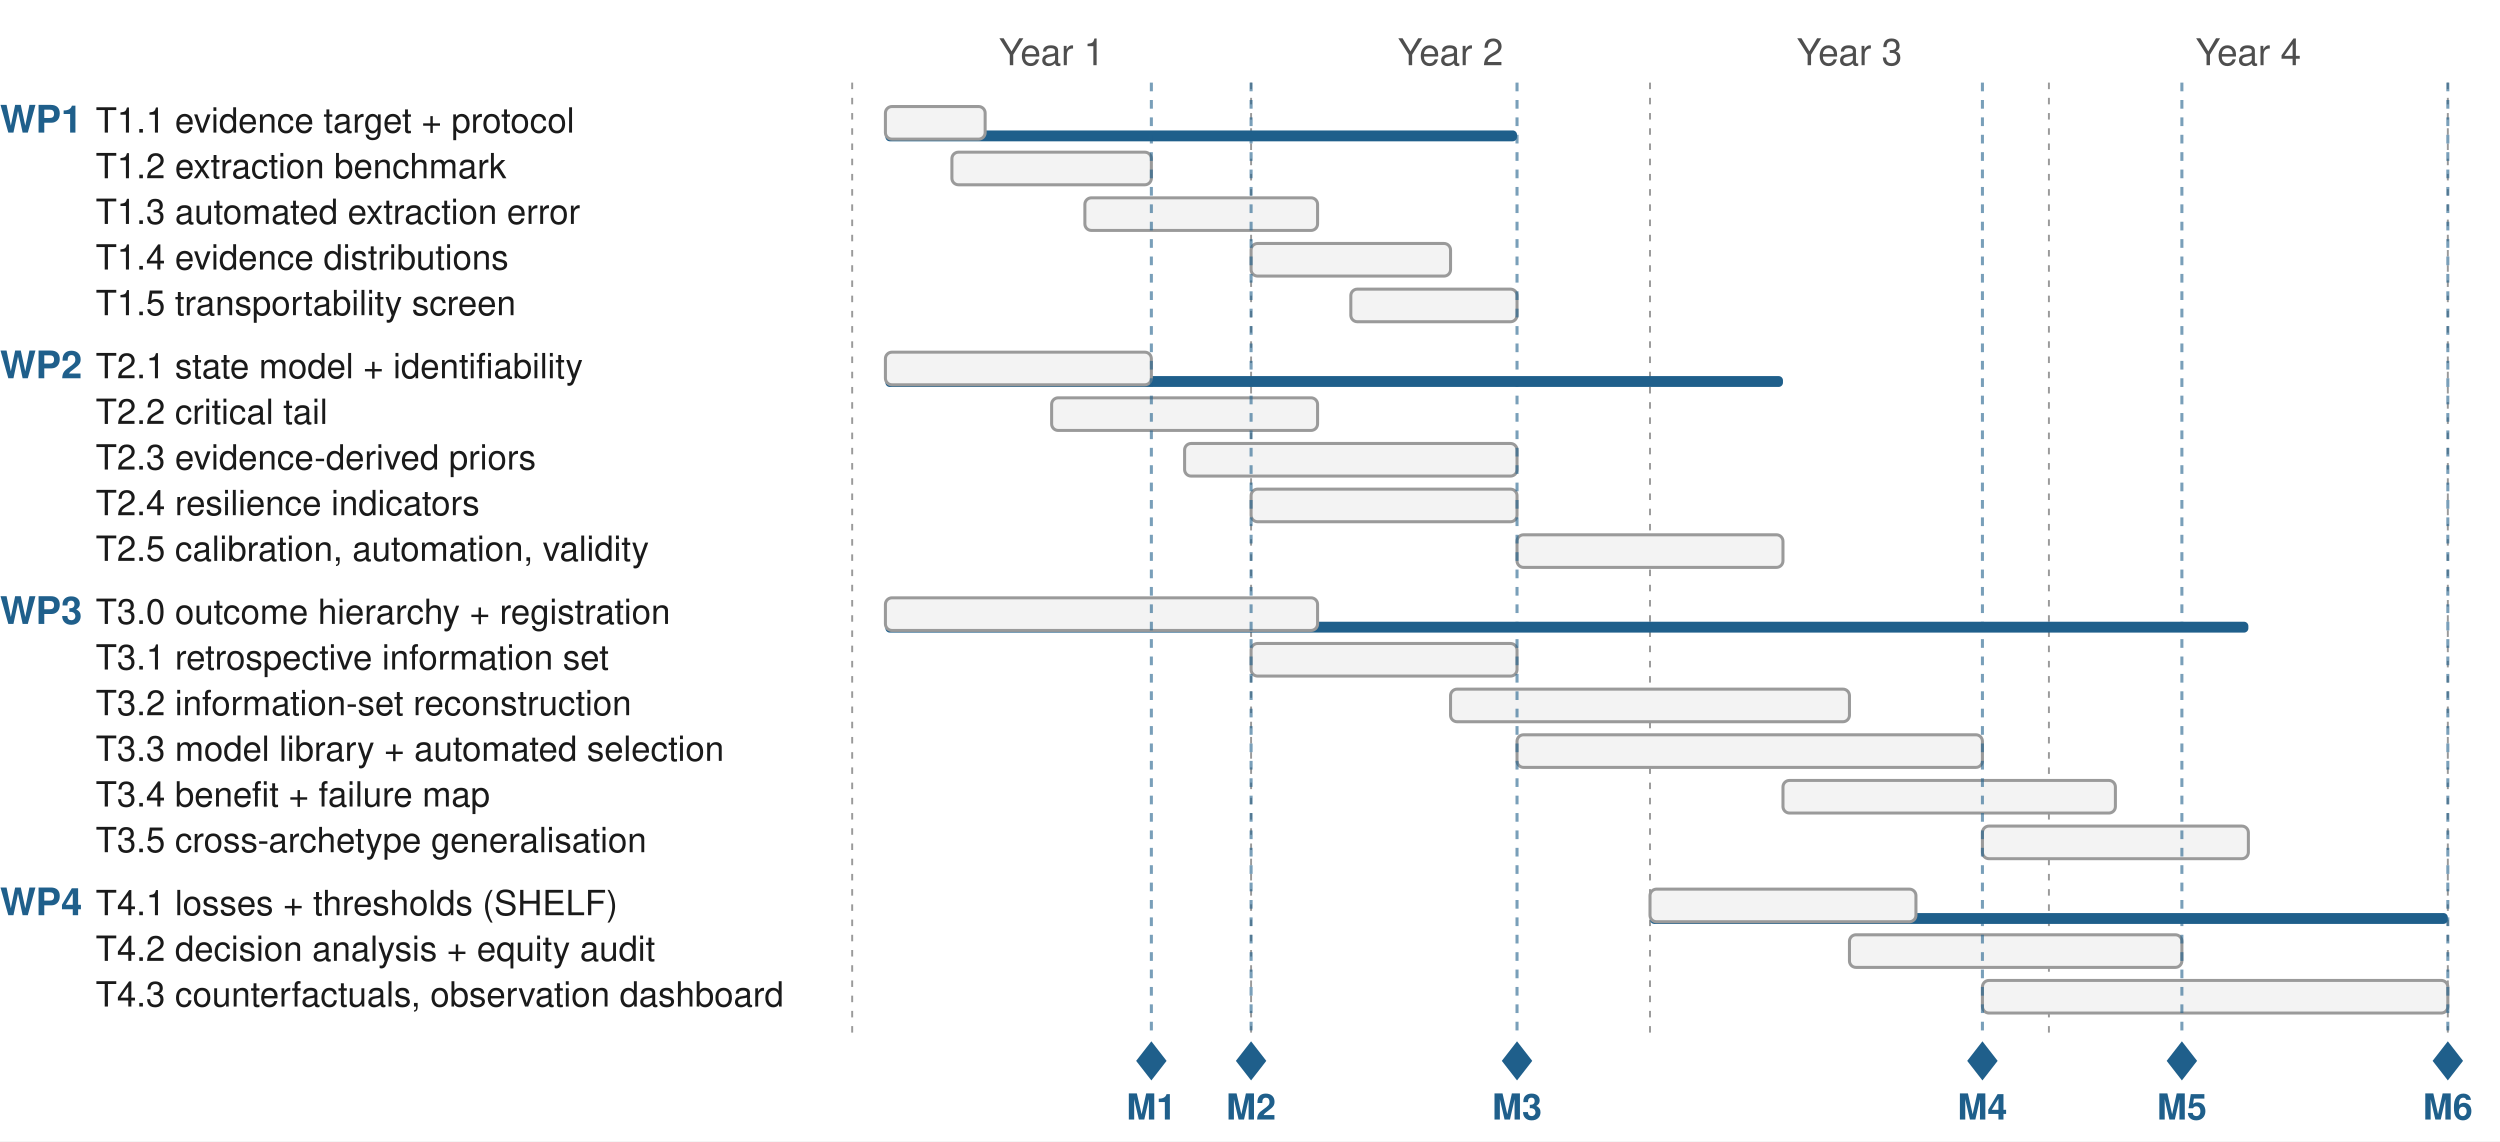
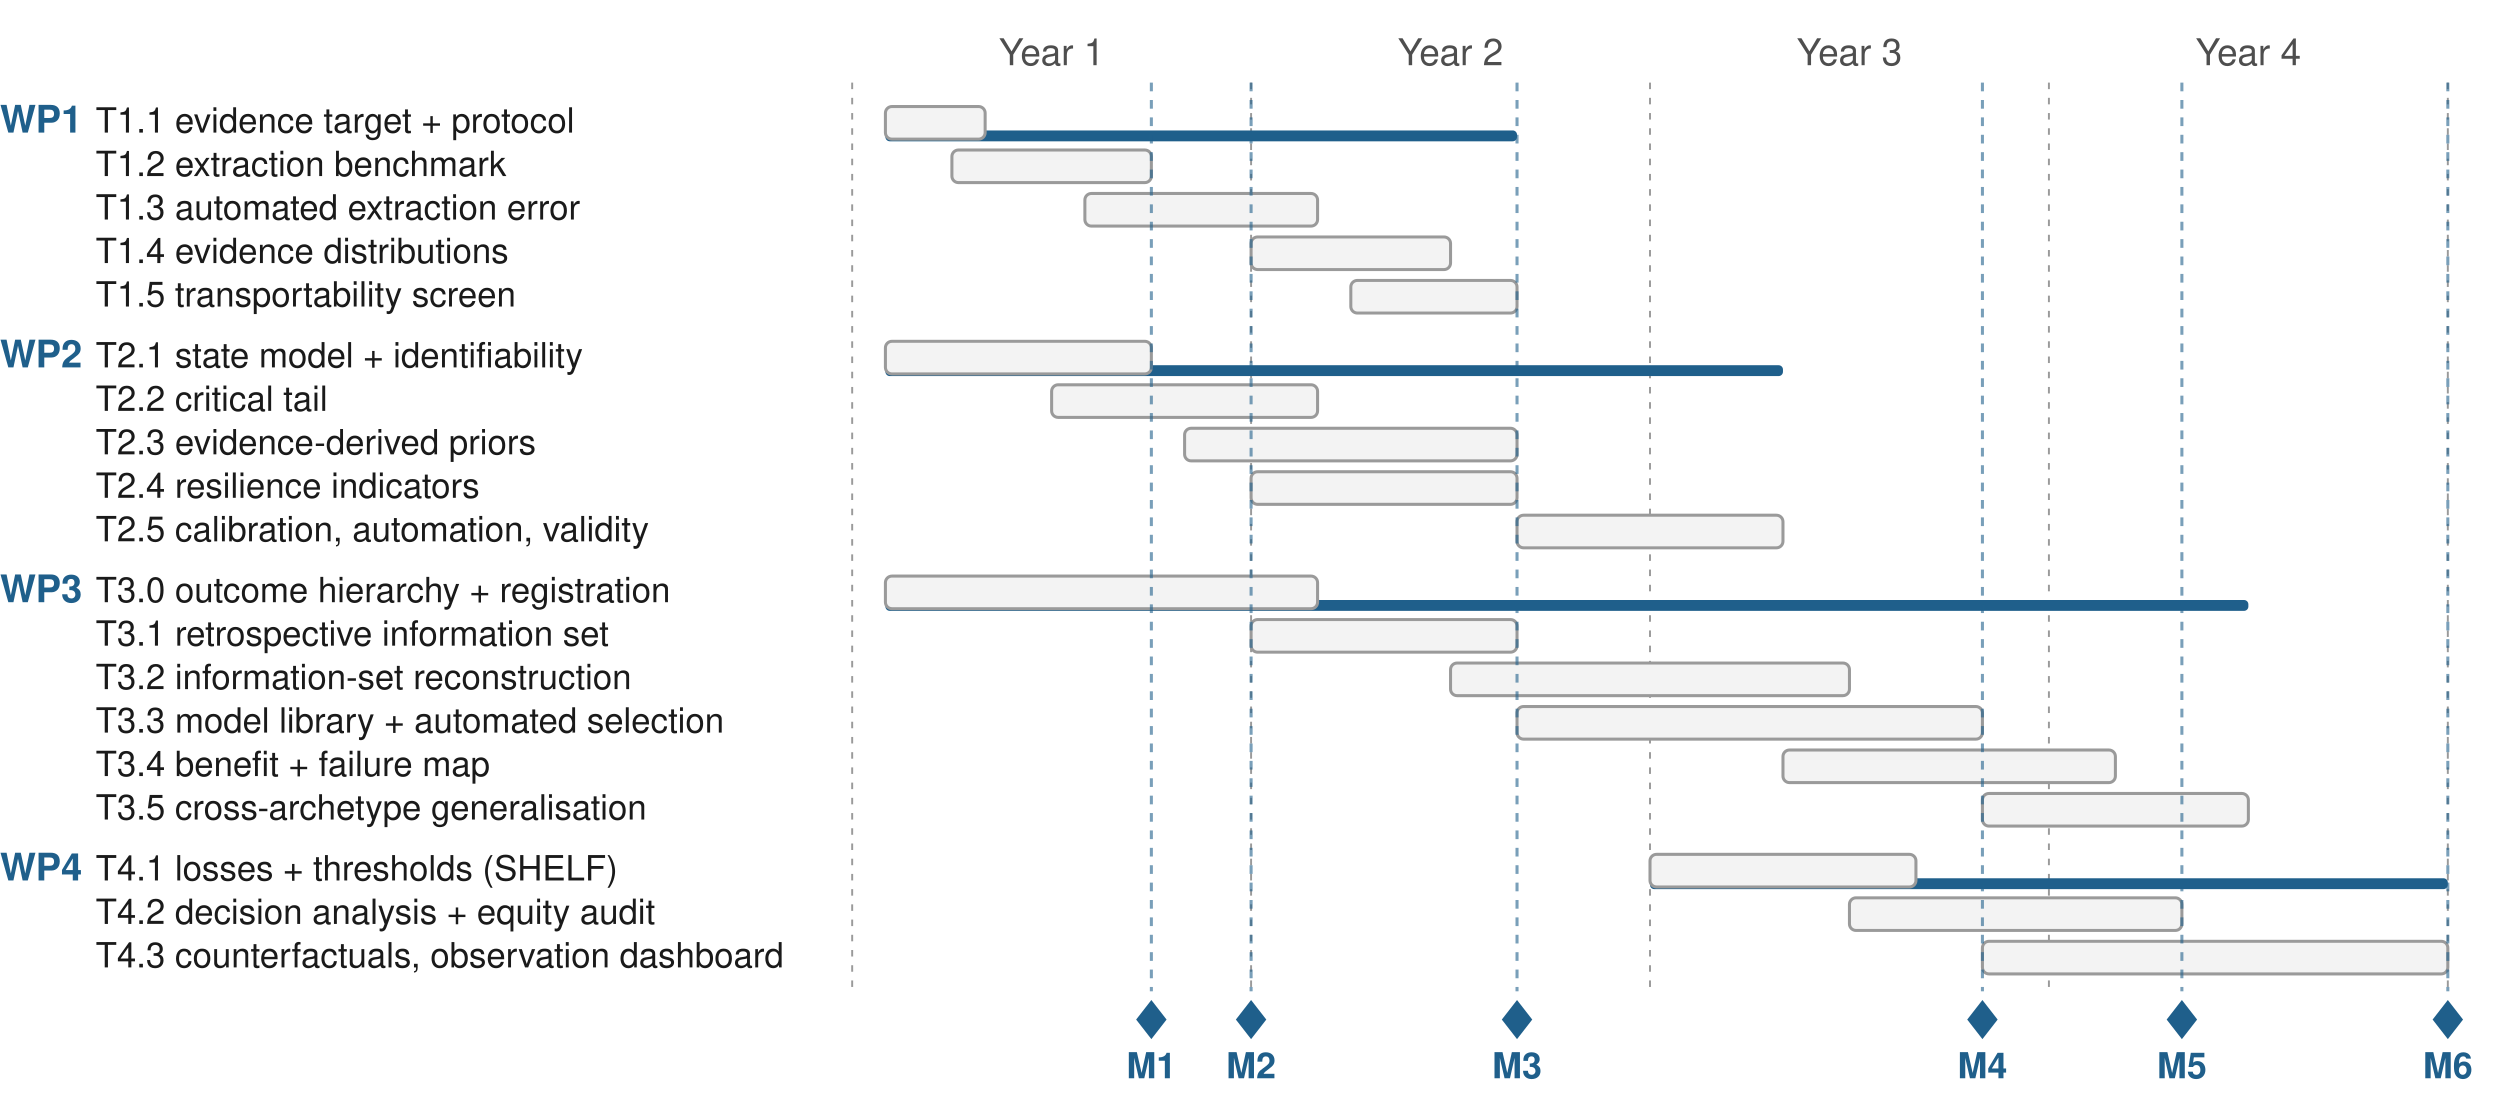
- <svg xmlns="http://www.w3.org/2000/svg" width="1150" height="525" viewBox="0 0 1150 525">
+ <svg xmlns="http://www.w3.org/2000/svg" width="1150" height="506" viewBox="0 0 1150 506">
  <defs>
    <marker id="a" viewBox="0 0 10 10" refX="9" refY="5" markerWidth="5" markerHeight="5" orient="auto-start-reverse">
      <path d="M 0 0 L 10 5 L 0 10 z" fill="#4e4e4e" />
    </marker>
  </defs>
-   <rect width="1150" height="525" fill="white" />
-   <line x1="392.0" y1="38" x2="392.0" y2="475" stroke="#9a9a9a" stroke-width="0.9" stroke-dasharray="3,4" />
+   <rect width="1150" height="506" fill="white" />
+   <line x1="392.0" y1="38" x2="392.0" y2="456" stroke="#9a9a9a" stroke-width="0.9" stroke-dasharray="3,4" />
  <text x="483.75" y="30" font-family="Helvetica, Arial, sans-serif" font-size="17" fill="#4e4e4e" text-anchor="middle" font-weight="normal" font-style="normal">Year 1</text>
-   <line x1="575.5" y1="38" x2="575.5" y2="475" stroke="#9a9a9a" stroke-width="0.9" stroke-dasharray="3,4" />
+   <line x1="575.5" y1="38" x2="575.5" y2="456" stroke="#9a9a9a" stroke-width="0.9" stroke-dasharray="3,4" />
  <text x="667.25" y="30" font-family="Helvetica, Arial, sans-serif" font-size="17" fill="#4e4e4e" text-anchor="middle" font-weight="normal" font-style="normal">Year 2</text>
-   <line x1="759.0" y1="38" x2="759.0" y2="475" stroke="#9a9a9a" stroke-width="0.9" stroke-dasharray="3,4" />
+   <line x1="759.0" y1="38" x2="759.0" y2="456" stroke="#9a9a9a" stroke-width="0.9" stroke-dasharray="3,4" />
  <text x="850.75" y="30" font-family="Helvetica, Arial, sans-serif" font-size="17" fill="#4e4e4e" text-anchor="middle" font-weight="normal" font-style="normal">Year 3</text>
-   <line x1="942.5" y1="38" x2="942.5" y2="475" stroke="#9a9a9a" stroke-width="0.9" stroke-dasharray="3,4" />
+   <line x1="942.5" y1="38" x2="942.5" y2="456" stroke="#9a9a9a" stroke-width="0.9" stroke-dasharray="3,4" />
  <text x="1034.25" y="30" font-family="Helvetica, Arial, sans-serif" font-size="17" fill="#4e4e4e" text-anchor="middle" font-weight="normal" font-style="normal">Year 4</text>
-   <line x1="1126.0" y1="38" x2="1126.0" y2="475" stroke="#9a9a9a" stroke-width="0.9" stroke-dasharray="3,4" />
+   <line x1="1126.0" y1="38" x2="1126.0" y2="456" stroke="#9a9a9a" stroke-width="0.9" stroke-dasharray="3,4" />
  <text x="0" y="61" font-family="Helvetica, Arial, sans-serif" font-size="17.5" fill="#1f5f8b" text-anchor="start" font-weight="bold" font-style="normal">WP1</text>
  <rect x="407.292" y="60" width="290.542" height="5" rx="2" fill="#1f5f8b" stroke="#1f5f8b" stroke-width="0" />
  <text x="44" y="61" font-family="Helvetica, Arial, sans-serif" font-size="16" fill="#1a1a1a" text-anchor="start" font-weight="normal" font-style="normal">T1.1 evidence target + protocol</text>
  <rect x="407.292" y="49" width="45.875" height="15" rx="3" fill="#f3f3f3" stroke="#9a9a9a" stroke-width="1.4" />
-   <text x="44" y="82" font-family="Helvetica, Arial, sans-serif" font-size="16" fill="#1a1a1a" text-anchor="start" font-weight="normal" font-style="normal">T1.2 extraction benchmark</text>
-   <rect x="437.875" y="70" width="91.75" height="15" rx="3" fill="#f3f3f3" stroke="#9a9a9a" stroke-width="1.4" />
-   <text x="44" y="103" font-family="Helvetica, Arial, sans-serif" font-size="16" fill="#1a1a1a" text-anchor="start" font-weight="normal" font-style="normal">T1.3 automated extraction error</text>
-   <rect x="499.042" y="91" width="107.042" height="15" rx="3" fill="#f3f3f3" stroke="#9a9a9a" stroke-width="1.4" />
-   <text x="44" y="124" font-family="Helvetica, Arial, sans-serif" font-size="16" fill="#1a1a1a" text-anchor="start" font-weight="normal" font-style="normal">T1.4 evidence distributions</text>
-   <rect x="575.5" y="112" width="91.75" height="15" rx="3" fill="#f3f3f3" stroke="#9a9a9a" stroke-width="1.4" />
-   <text x="44" y="145" font-family="Helvetica, Arial, sans-serif" font-size="16" fill="#1a1a1a" text-anchor="start" font-weight="normal" font-style="normal">T1.5 transportability screen</text>
-   <rect x="621.375" y="133" width="76.458" height="15" rx="3" fill="#f3f3f3" stroke="#9a9a9a" stroke-width="1.4" />
-   <text x="0" y="174" font-family="Helvetica, Arial, sans-serif" font-size="17.5" fill="#1f5f8b" text-anchor="start" font-weight="bold" font-style="normal">WP2</text>
-   <rect x="407.292" y="173" width="412.875" height="5" rx="2" fill="#1f5f8b" stroke="#1f5f8b" stroke-width="0" />
-   <text x="44" y="174" font-family="Helvetica, Arial, sans-serif" font-size="16" fill="#1a1a1a" text-anchor="start" font-weight="normal" font-style="normal">T2.1 state model + identifiability</text>
-   <rect x="407.292" y="162" width="122.333" height="15" rx="3" fill="#f3f3f3" stroke="#9a9a9a" stroke-width="1.4" />
-   <text x="44" y="195" font-family="Helvetica, Arial, sans-serif" font-size="16" fill="#1a1a1a" text-anchor="start" font-weight="normal" font-style="normal">T2.2 critical tail</text>
-   <rect x="483.75" y="183" width="122.333" height="15" rx="3" fill="#f3f3f3" stroke="#9a9a9a" stroke-width="1.4" />
-   <text x="44" y="216" font-family="Helvetica, Arial, sans-serif" font-size="16" fill="#1a1a1a" text-anchor="start" font-weight="normal" font-style="normal">T2.3 evidence-derived priors</text>
-   <rect x="544.917" y="204" width="152.917" height="15" rx="3" fill="#f3f3f3" stroke="#9a9a9a" stroke-width="1.4" />
-   <text x="44" y="237" font-family="Helvetica, Arial, sans-serif" font-size="16" fill="#1a1a1a" text-anchor="start" font-weight="normal" font-style="normal">T2.4 resilience indicators</text>
-   <rect x="575.5" y="225" width="122.333" height="15" rx="3" fill="#f3f3f3" stroke="#9a9a9a" stroke-width="1.4" />
-   <text x="44" y="258" font-family="Helvetica, Arial, sans-serif" font-size="16" fill="#1a1a1a" text-anchor="start" font-weight="normal" font-style="normal">T2.5 calibration, automation, validity</text>
-   <rect x="697.833" y="246" width="122.333" height="15" rx="3" fill="#f3f3f3" stroke="#9a9a9a" stroke-width="1.4" />
-   <text x="0" y="287" font-family="Helvetica, Arial, sans-serif" font-size="17.5" fill="#1f5f8b" text-anchor="start" font-weight="bold" font-style="normal">WP3</text>
-   <rect x="407.292" y="286" width="626.958" height="5" rx="2" fill="#1f5f8b" stroke="#1f5f8b" stroke-width="0" />
-   <text x="44" y="287" font-family="Helvetica, Arial, sans-serif" font-size="16" fill="#1a1a1a" text-anchor="start" font-weight="normal" font-style="normal">T3.0 outcome hierarchy + registration</text>
-   <rect x="407.292" y="275" width="198.792" height="15" rx="3" fill="#f3f3f3" stroke="#9a9a9a" stroke-width="1.4" />
-   <text x="44" y="308" font-family="Helvetica, Arial, sans-serif" font-size="16" fill="#1a1a1a" text-anchor="start" font-weight="normal" font-style="normal">T3.1 retrospective information set</text>
-   <rect x="575.5" y="296" width="122.333" height="15" rx="3" fill="#f3f3f3" stroke="#9a9a9a" stroke-width="1.4" />
-   <text x="44" y="329" font-family="Helvetica, Arial, sans-serif" font-size="16" fill="#1a1a1a" text-anchor="start" font-weight="normal" font-style="normal">T3.2 information-set reconstruction</text>
-   <rect x="667.25" y="317" width="183.5" height="15" rx="3" fill="#f3f3f3" stroke="#9a9a9a" stroke-width="1.4" />
-   <text x="44" y="350" font-family="Helvetica, Arial, sans-serif" font-size="16" fill="#1a1a1a" text-anchor="start" font-weight="normal" font-style="normal">T3.3 model library + automated selection</text>
-   <rect x="697.833" y="338" width="214.083" height="15" rx="3" fill="#f3f3f3" stroke="#9a9a9a" stroke-width="1.4" />
-   <text x="44" y="371" font-family="Helvetica, Arial, sans-serif" font-size="16" fill="#1a1a1a" text-anchor="start" font-weight="normal" font-style="normal">T3.4 benefit + failure map</text>
-   <rect x="820.167" y="359" width="152.917" height="15" rx="3" fill="#f3f3f3" stroke="#9a9a9a" stroke-width="1.4" />
-   <text x="44" y="392" font-family="Helvetica, Arial, sans-serif" font-size="16" fill="#1a1a1a" text-anchor="start" font-weight="normal" font-style="normal">T3.5 cross-archetype generalisation</text>
-   <rect x="911.917" y="380" width="122.333" height="15" rx="3" fill="#f3f3f3" stroke="#9a9a9a" stroke-width="1.4" />
-   <text x="0" y="421" font-family="Helvetica, Arial, sans-serif" font-size="17.5" fill="#1f5f8b" text-anchor="start" font-weight="bold" font-style="normal">WP4</text>
-   <rect x="759.0" y="420" width="367.0" height="5" rx="2" fill="#1f5f8b" stroke="#1f5f8b" stroke-width="0" />
-   <text x="44" y="421" font-family="Helvetica, Arial, sans-serif" font-size="16" fill="#1a1a1a" text-anchor="start" font-weight="normal" font-style="normal">T4.1 losses + thresholds (SHELF)</text>
-   <rect x="759.0" y="409" width="122.333" height="15" rx="3" fill="#f3f3f3" stroke="#9a9a9a" stroke-width="1.4" />
-   <text x="44" y="442" font-family="Helvetica, Arial, sans-serif" font-size="16" fill="#1a1a1a" text-anchor="start" font-weight="normal" font-style="normal">T4.2 decision analysis + equity audit</text>
-   <rect x="850.75" y="430" width="152.917" height="15" rx="3" fill="#f3f3f3" stroke="#9a9a9a" stroke-width="1.4" />
-   <text x="44" y="463" font-family="Helvetica, Arial, sans-serif" font-size="16" fill="#1a1a1a" text-anchor="start" font-weight="normal" font-style="normal">T4.3 counterfactuals, observation dashboard</text>
-   <rect x="911.917" y="451" width="214.083" height="15" rx="3" fill="#f3f3f3" stroke="#9a9a9a" stroke-width="1.4" />
-   <line x1="529.625" y1="38" x2="529.625" y2="475" stroke="#1f5f8b" stroke-width="1.4" stroke-dasharray="4,4" opacity="0.6" />
-   <polygon points="529.625,479 536.625,488 529.625,497 522.625,488" fill="#1f5f8b" />
-   <text x="529.625" y="515" font-family="Helvetica, Arial, sans-serif" font-size="16.5" fill="#1f5f8b" text-anchor="middle" font-weight="bold" font-style="normal">M1</text>
-   <line x1="575.5" y1="38" x2="575.5" y2="475" stroke="#1f5f8b" stroke-width="1.4" stroke-dasharray="4,4" opacity="0.6" />
-   <polygon points="575.5,479 582.5,488 575.5,497 568.5,488" fill="#1f5f8b" />
-   <text x="575.5" y="515" font-family="Helvetica, Arial, sans-serif" font-size="16.5" fill="#1f5f8b" text-anchor="middle" font-weight="bold" font-style="normal">M2</text>
-   <line x1="697.833" y1="38" x2="697.833" y2="475" stroke="#1f5f8b" stroke-width="1.4" stroke-dasharray="4,4" opacity="0.6" />
-   <polygon points="697.833,479 704.833,488 697.833,497 690.833,488" fill="#1f5f8b" />
-   <text x="697.833" y="515" font-family="Helvetica, Arial, sans-serif" font-size="16.5" fill="#1f5f8b" text-anchor="middle" font-weight="bold" font-style="normal">M3</text>
-   <line x1="911.917" y1="38" x2="911.917" y2="475" stroke="#1f5f8b" stroke-width="1.4" stroke-dasharray="4,4" opacity="0.6" />
-   <polygon points="911.917,479 918.917,488 911.917,497 904.917,488" fill="#1f5f8b" />
-   <text x="911.917" y="515" font-family="Helvetica, Arial, sans-serif" font-size="16.5" fill="#1f5f8b" text-anchor="middle" font-weight="bold" font-style="normal">M4</text>
-   <line x1="1003.667" y1="38" x2="1003.667" y2="475" stroke="#1f5f8b" stroke-width="1.4" stroke-dasharray="4,4" opacity="0.6" />
-   <polygon points="1003.667,479 1010.667,488 1003.667,497 996.667,488" fill="#1f5f8b" />
-   <text x="1003.667" y="515" font-family="Helvetica, Arial, sans-serif" font-size="16.5" fill="#1f5f8b" text-anchor="middle" font-weight="bold" font-style="normal">M5</text>
-   <line x1="1126.0" y1="38" x2="1126.0" y2="475" stroke="#1f5f8b" stroke-width="1.4" stroke-dasharray="4,4" opacity="0.6" />
-   <polygon points="1126.0,479 1133.0,488 1126.0,497 1119.0,488" fill="#1f5f8b" />
-   <text x="1126.0" y="515" font-family="Helvetica, Arial, sans-serif" font-size="16.5" fill="#1f5f8b" text-anchor="middle" font-weight="bold" font-style="normal">M6</text>
+   <text x="44" y="81" font-family="Helvetica, Arial, sans-serif" font-size="16" fill="#1a1a1a" text-anchor="start" font-weight="normal" font-style="normal">T1.2 extraction benchmark</text>
+   <rect x="437.875" y="69" width="91.75" height="15" rx="3" fill="#f3f3f3" stroke="#9a9a9a" stroke-width="1.4" />
+   <text x="44" y="101" font-family="Helvetica, Arial, sans-serif" font-size="16" fill="#1a1a1a" text-anchor="start" font-weight="normal" font-style="normal">T1.3 automated extraction error</text>
+   <rect x="499.042" y="89" width="107.042" height="15" rx="3" fill="#f3f3f3" stroke="#9a9a9a" stroke-width="1.4" />
+   <text x="44" y="121" font-family="Helvetica, Arial, sans-serif" font-size="16" fill="#1a1a1a" text-anchor="start" font-weight="normal" font-style="normal">T1.4 evidence distributions</text>
+   <rect x="575.5" y="109" width="91.75" height="15" rx="3" fill="#f3f3f3" stroke="#9a9a9a" stroke-width="1.4" />
+   <text x="44" y="141" font-family="Helvetica, Arial, sans-serif" font-size="16" fill="#1a1a1a" text-anchor="start" font-weight="normal" font-style="normal">T1.5 transportability screen</text>
+   <rect x="621.375" y="129" width="76.458" height="15" rx="3" fill="#f3f3f3" stroke="#9a9a9a" stroke-width="1.4" />
+   <text x="0" y="169" font-family="Helvetica, Arial, sans-serif" font-size="17.5" fill="#1f5f8b" text-anchor="start" font-weight="bold" font-style="normal">WP2</text>
+   <rect x="407.292" y="168" width="412.875" height="5" rx="2" fill="#1f5f8b" stroke="#1f5f8b" stroke-width="0" />
+   <text x="44" y="169" font-family="Helvetica, Arial, sans-serif" font-size="16" fill="#1a1a1a" text-anchor="start" font-weight="normal" font-style="normal">T2.1 state model + identifiability</text>
+   <rect x="407.292" y="157" width="122.333" height="15" rx="3" fill="#f3f3f3" stroke="#9a9a9a" stroke-width="1.4" />
+   <text x="44" y="189" font-family="Helvetica, Arial, sans-serif" font-size="16" fill="#1a1a1a" text-anchor="start" font-weight="normal" font-style="normal">T2.2 critical tail</text>
+   <rect x="483.75" y="177" width="122.333" height="15" rx="3" fill="#f3f3f3" stroke="#9a9a9a" stroke-width="1.4" />
+   <text x="44" y="209" font-family="Helvetica, Arial, sans-serif" font-size="16" fill="#1a1a1a" text-anchor="start" font-weight="normal" font-style="normal">T2.3 evidence-derived priors</text>
+   <rect x="544.917" y="197" width="152.917" height="15" rx="3" fill="#f3f3f3" stroke="#9a9a9a" stroke-width="1.4" />
+   <text x="44" y="229" font-family="Helvetica, Arial, sans-serif" font-size="16" fill="#1a1a1a" text-anchor="start" font-weight="normal" font-style="normal">T2.4 resilience indicators</text>
+   <rect x="575.5" y="217" width="122.333" height="15" rx="3" fill="#f3f3f3" stroke="#9a9a9a" stroke-width="1.4" />
+   <text x="44" y="249" font-family="Helvetica, Arial, sans-serif" font-size="16" fill="#1a1a1a" text-anchor="start" font-weight="normal" font-style="normal">T2.5 calibration, automation, validity</text>
+   <rect x="697.833" y="237" width="122.333" height="15" rx="3" fill="#f3f3f3" stroke="#9a9a9a" stroke-width="1.4" />
+   <text x="0" y="277" font-family="Helvetica, Arial, sans-serif" font-size="17.5" fill="#1f5f8b" text-anchor="start" font-weight="bold" font-style="normal">WP3</text>
+   <rect x="407.292" y="276" width="626.958" height="5" rx="2" fill="#1f5f8b" stroke="#1f5f8b" stroke-width="0" />
+   <text x="44" y="277" font-family="Helvetica, Arial, sans-serif" font-size="16" fill="#1a1a1a" text-anchor="start" font-weight="normal" font-style="normal">T3.0 outcome hierarchy + registration</text>
+   <rect x="407.292" y="265" width="198.792" height="15" rx="3" fill="#f3f3f3" stroke="#9a9a9a" stroke-width="1.4" />
+   <text x="44" y="297" font-family="Helvetica, Arial, sans-serif" font-size="16" fill="#1a1a1a" text-anchor="start" font-weight="normal" font-style="normal">T3.1 retrospective information set</text>
+   <rect x="575.5" y="285" width="122.333" height="15" rx="3" fill="#f3f3f3" stroke="#9a9a9a" stroke-width="1.4" />
+   <text x="44" y="317" font-family="Helvetica, Arial, sans-serif" font-size="16" fill="#1a1a1a" text-anchor="start" font-weight="normal" font-style="normal">T3.2 information-set reconstruction</text>
+   <rect x="667.25" y="305" width="183.5" height="15" rx="3" fill="#f3f3f3" stroke="#9a9a9a" stroke-width="1.4" />
+   <text x="44" y="337" font-family="Helvetica, Arial, sans-serif" font-size="16" fill="#1a1a1a" text-anchor="start" font-weight="normal" font-style="normal">T3.3 model library + automated selection</text>
+   <rect x="697.833" y="325" width="214.083" height="15" rx="3" fill="#f3f3f3" stroke="#9a9a9a" stroke-width="1.4" />
+   <text x="44" y="357" font-family="Helvetica, Arial, sans-serif" font-size="16" fill="#1a1a1a" text-anchor="start" font-weight="normal" font-style="normal">T3.4 benefit + failure map</text>
+   <rect x="820.167" y="345" width="152.917" height="15" rx="3" fill="#f3f3f3" stroke="#9a9a9a" stroke-width="1.4" />
+   <text x="44" y="377" font-family="Helvetica, Arial, sans-serif" font-size="16" fill="#1a1a1a" text-anchor="start" font-weight="normal" font-style="normal">T3.5 cross-archetype generalisation</text>
+   <rect x="911.917" y="365" width="122.333" height="15" rx="3" fill="#f3f3f3" stroke="#9a9a9a" stroke-width="1.4" />
+   <text x="0" y="405" font-family="Helvetica, Arial, sans-serif" font-size="17.5" fill="#1f5f8b" text-anchor="start" font-weight="bold" font-style="normal">WP4</text>
+   <rect x="759.0" y="404" width="367.0" height="5" rx="2" fill="#1f5f8b" stroke="#1f5f8b" stroke-width="0" />
+   <text x="44" y="405" font-family="Helvetica, Arial, sans-serif" font-size="16" fill="#1a1a1a" text-anchor="start" font-weight="normal" font-style="normal">T4.1 losses + thresholds (SHELF)</text>
+   <rect x="759.0" y="393" width="122.333" height="15" rx="3" fill="#f3f3f3" stroke="#9a9a9a" stroke-width="1.4" />
+   <text x="44" y="425" font-family="Helvetica, Arial, sans-serif" font-size="16" fill="#1a1a1a" text-anchor="start" font-weight="normal" font-style="normal">T4.2 decision analysis + equity audit</text>
+   <rect x="850.75" y="413" width="152.917" height="15" rx="3" fill="#f3f3f3" stroke="#9a9a9a" stroke-width="1.4" />
+   <text x="44" y="445" font-family="Helvetica, Arial, sans-serif" font-size="16" fill="#1a1a1a" text-anchor="start" font-weight="normal" font-style="normal">T4.3 counterfactuals, observation dashboard</text>
+   <rect x="911.917" y="433" width="214.083" height="15" rx="3" fill="#f3f3f3" stroke="#9a9a9a" stroke-width="1.4" />
+   <line x1="529.625" y1="38" x2="529.625" y2="456" stroke="#1f5f8b" stroke-width="1.4" stroke-dasharray="4,4" opacity="0.6" />
+   <polygon points="529.625,460 536.625,469 529.625,478 522.625,469" fill="#1f5f8b" />
+   <text x="529.625" y="496" font-family="Helvetica, Arial, sans-serif" font-size="16.5" fill="#1f5f8b" text-anchor="middle" font-weight="bold" font-style="normal">M1</text>
+   <line x1="575.5" y1="38" x2="575.5" y2="456" stroke="#1f5f8b" stroke-width="1.4" stroke-dasharray="4,4" opacity="0.6" />
+   <polygon points="575.5,460 582.5,469 575.5,478 568.5,469" fill="#1f5f8b" />
+   <text x="575.5" y="496" font-family="Helvetica, Arial, sans-serif" font-size="16.5" fill="#1f5f8b" text-anchor="middle" font-weight="bold" font-style="normal">M2</text>
+   <line x1="697.833" y1="38" x2="697.833" y2="456" stroke="#1f5f8b" stroke-width="1.4" stroke-dasharray="4,4" opacity="0.6" />
+   <polygon points="697.833,460 704.833,469 697.833,478 690.833,469" fill="#1f5f8b" />
+   <text x="697.833" y="496" font-family="Helvetica, Arial, sans-serif" font-size="16.5" fill="#1f5f8b" text-anchor="middle" font-weight="bold" font-style="normal">M3</text>
+   <line x1="911.917" y1="38" x2="911.917" y2="456" stroke="#1f5f8b" stroke-width="1.4" stroke-dasharray="4,4" opacity="0.6" />
+   <polygon points="911.917,460 918.917,469 911.917,478 904.917,469" fill="#1f5f8b" />
+   <text x="911.917" y="496" font-family="Helvetica, Arial, sans-serif" font-size="16.5" fill="#1f5f8b" text-anchor="middle" font-weight="bold" font-style="normal">M4</text>
+   <line x1="1003.667" y1="38" x2="1003.667" y2="456" stroke="#1f5f8b" stroke-width="1.4" stroke-dasharray="4,4" opacity="0.6" />
+   <polygon points="1003.667,460 1010.667,469 1003.667,478 996.667,469" fill="#1f5f8b" />
+   <text x="1003.667" y="496" font-family="Helvetica, Arial, sans-serif" font-size="16.5" fill="#1f5f8b" text-anchor="middle" font-weight="bold" font-style="normal">M5</text>
+   <line x1="1126.0" y1="38" x2="1126.0" y2="456" stroke="#1f5f8b" stroke-width="1.4" stroke-dasharray="4,4" opacity="0.6" />
+   <polygon points="1126.0,460 1133.0,469 1126.0,478 1119.0,469" fill="#1f5f8b" />
+   <text x="1126.0" y="496" font-family="Helvetica, Arial, sans-serif" font-size="16.5" fill="#1f5f8b" text-anchor="middle" font-weight="bold" font-style="normal">M6</text>
</svg>
